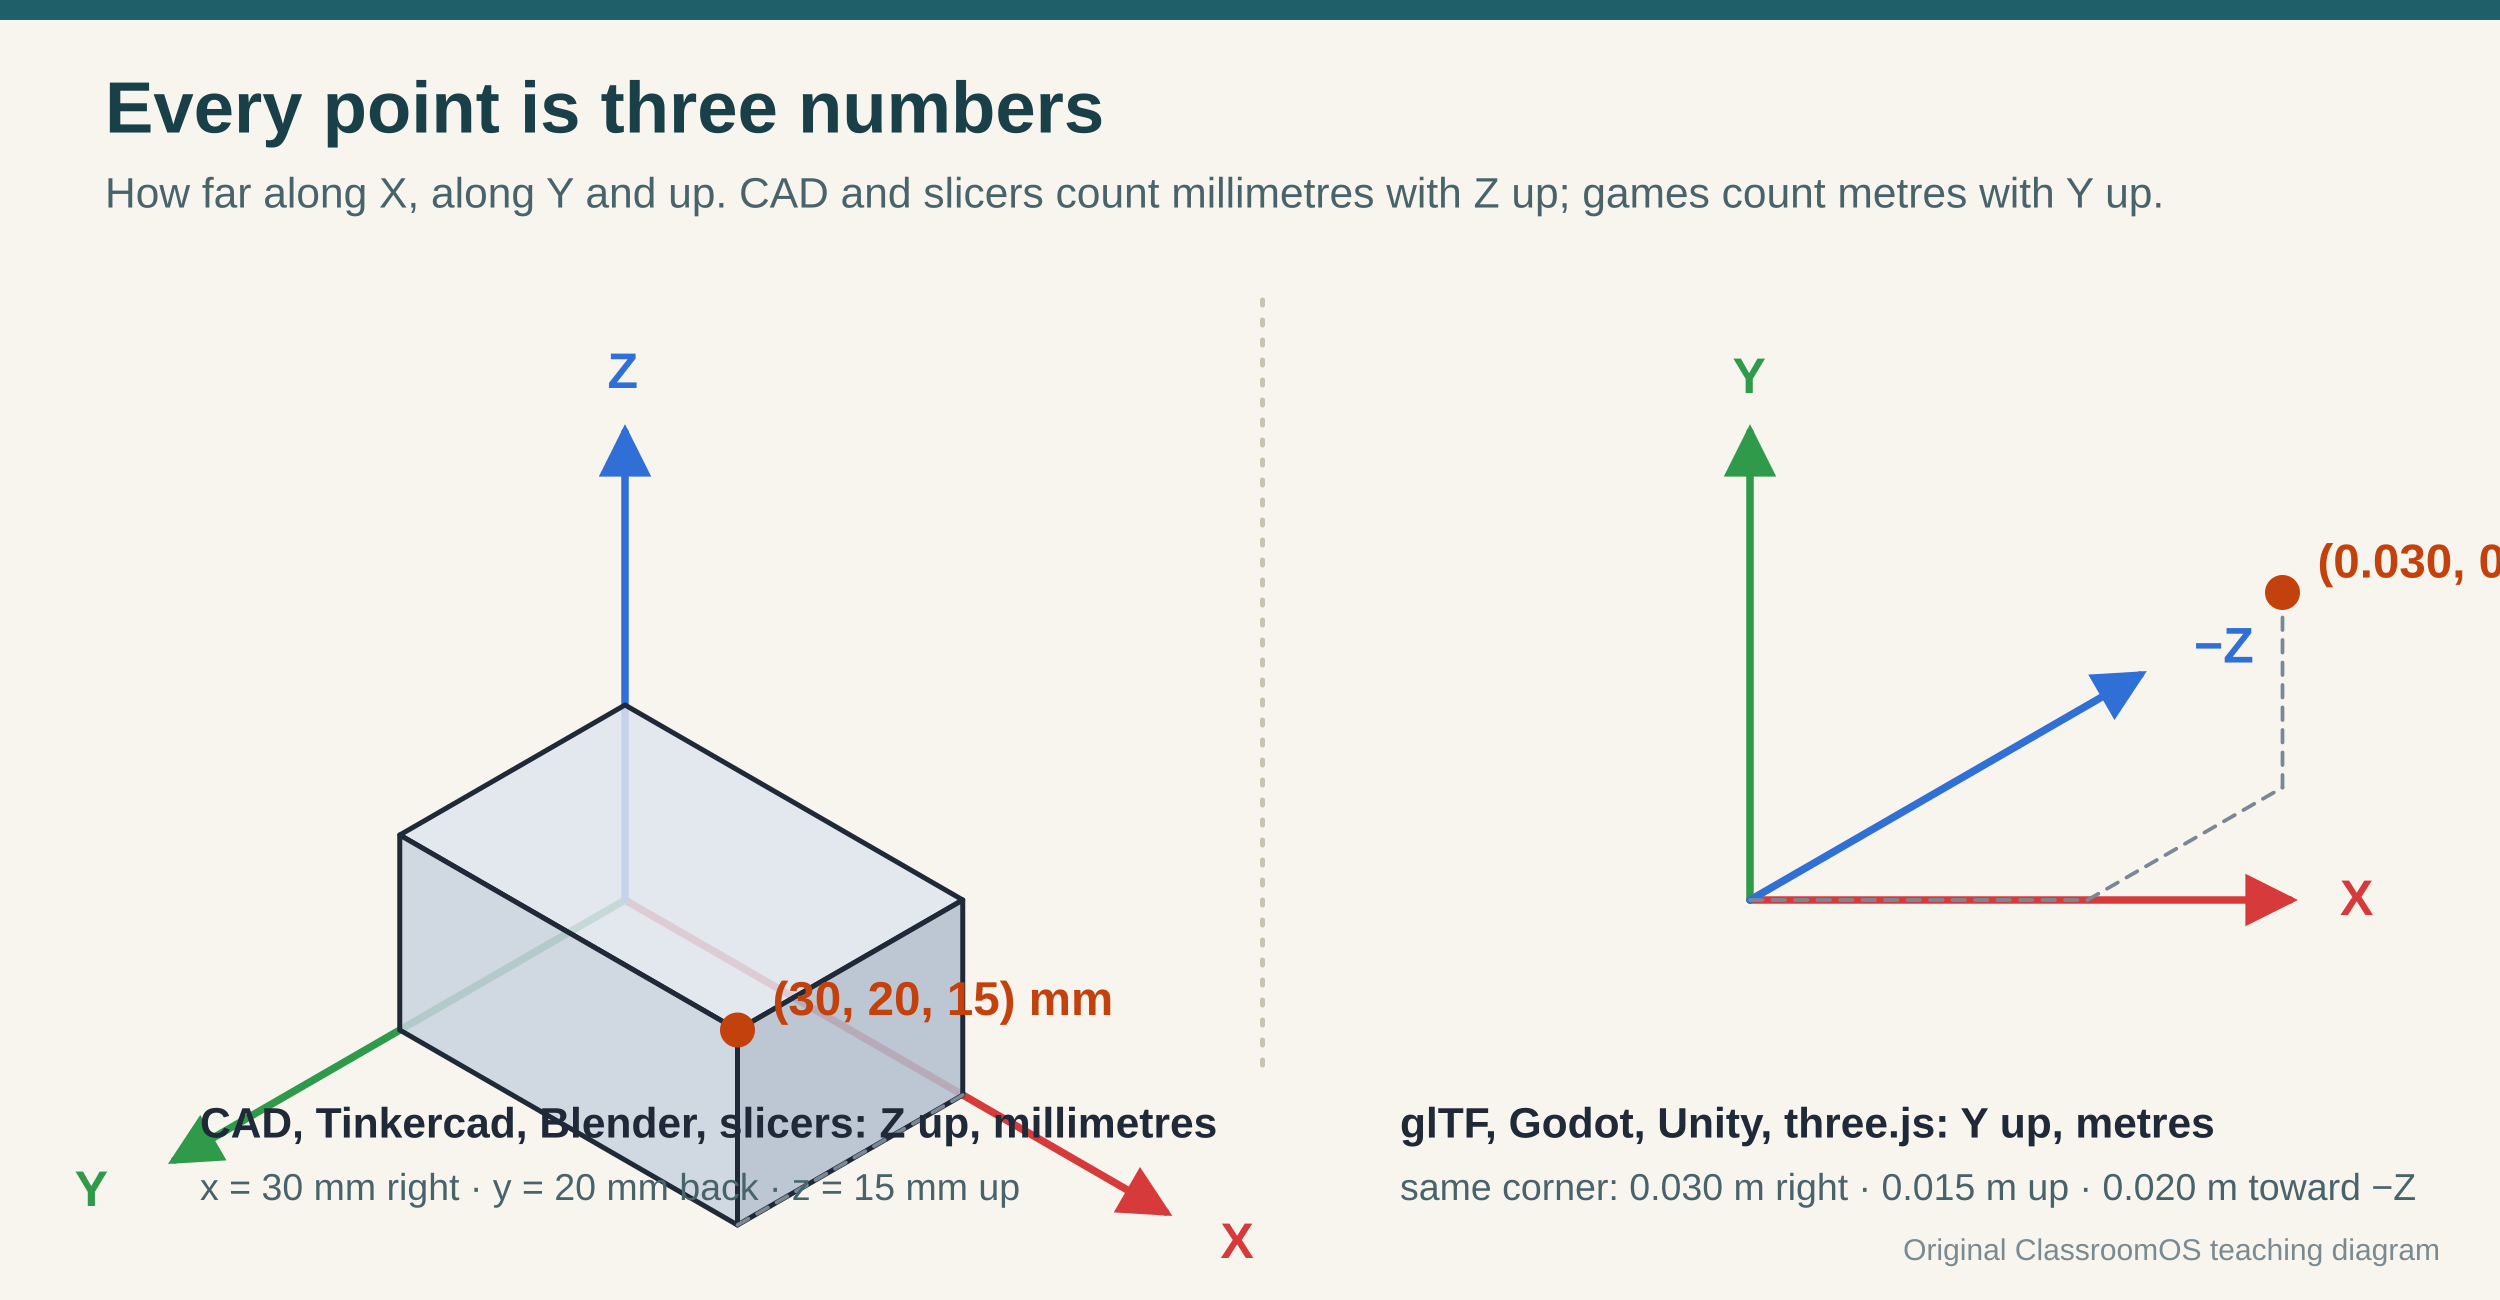
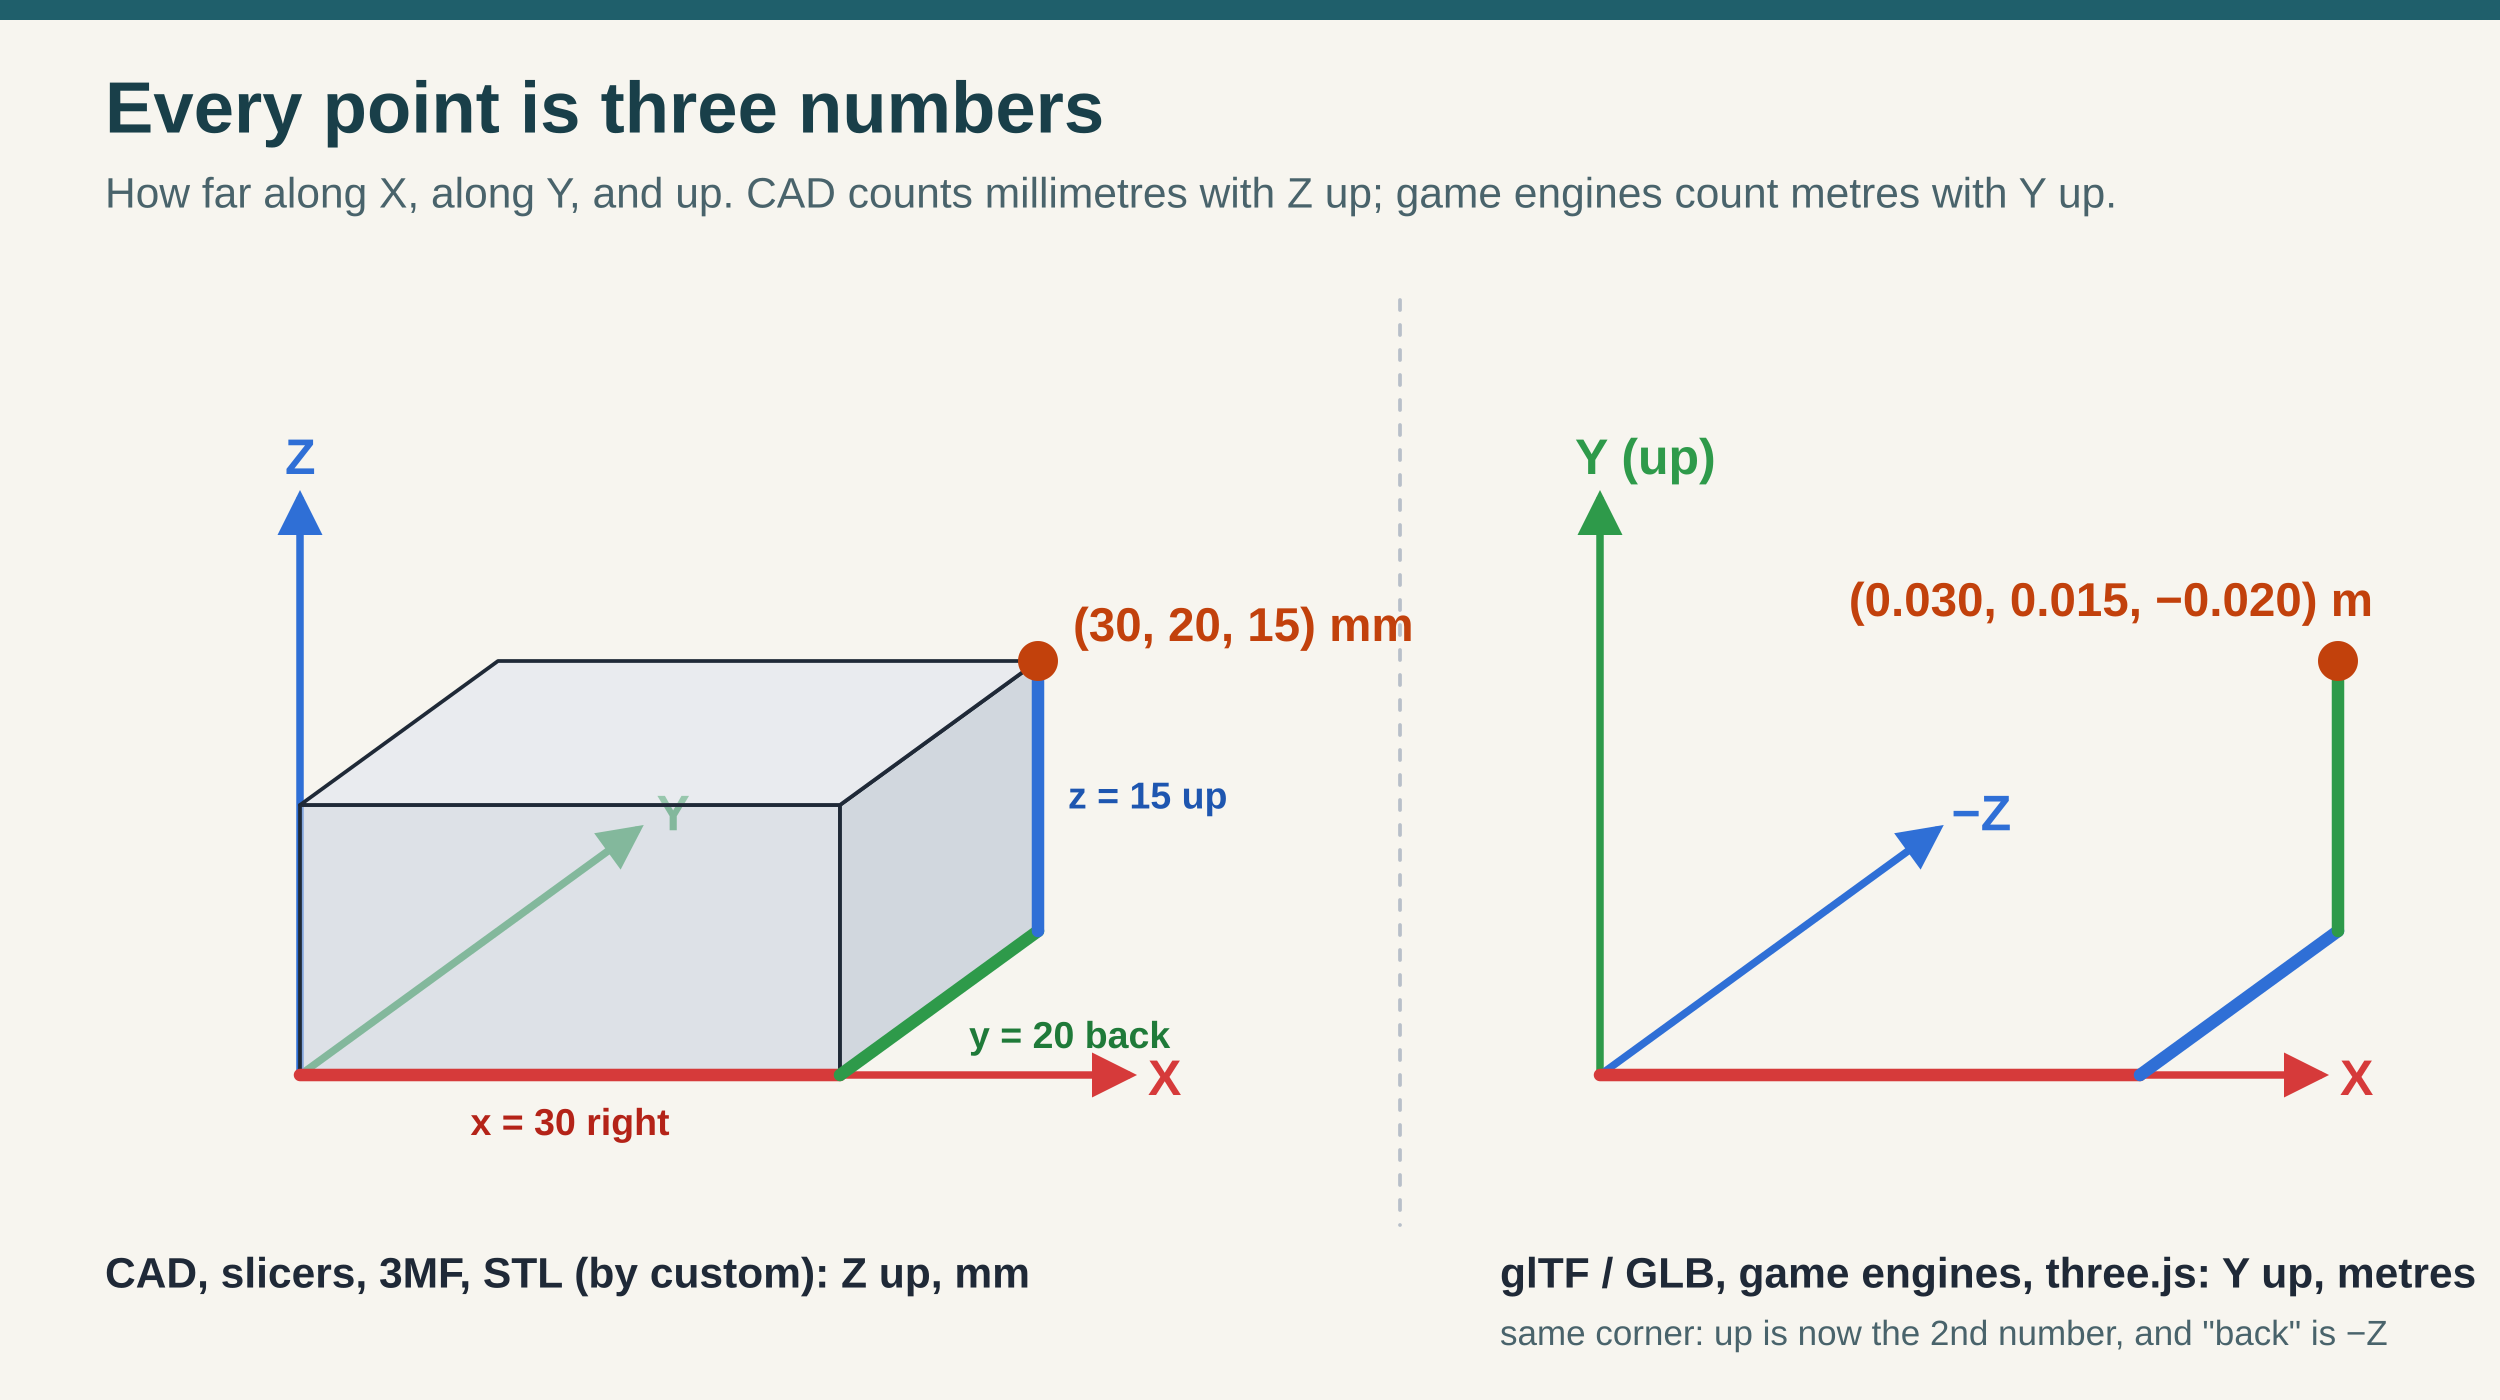
- <svg xmlns="http://www.w3.org/2000/svg" viewBox="0 0 1000 520" role="img" aria-label="Two sets of axes. Left: a CAD app or slicer, Z pointing up, measured in millimetres, with a corner of a box at x 30, y 20, z 15. Right: a game engine, Y pointing up, measured in metres, where the same corner is 0.030, 0.015, minus 0.020.">
+ <svg xmlns="http://www.w3.org/2000/svg" viewBox="0 0 1000 560" width="1000" height="560" role="img" aria-label="Left: a box in CAD axes with Z up; one corner at 30, 20, 15 millimetres is marked with its distance along X, along Y and up Z. Right: the same corner in glTF game axes with Y up, in metres: 0.030, 0.015, minus 0.020.">
  <defs>
-     <marker id="ar-ink" viewBox="0 0 10 10" refX="8.5" refY="5" markerWidth="7" markerHeight="7" orient="auto-start-reverse">
+     <marker id="ah" viewBox="0 0 10 10" refX="8" refY="5" markerWidth="7" markerHeight="7" orient="auto">
+       <path d="M0 0L10 5L0 10z" fill="context-stroke" />
+     </marker>
+     <marker id="a0" viewBox="0 0 10 10" refX="8" refY="5" markerWidth="6" markerHeight="6" orient="auto">
+       <path d="M0 0L10 5L0 10z" fill="#d63a3a" />
+     </marker>
+     <marker id="a1" viewBox="0 0 10 10" refX="8" refY="5" markerWidth="6" markerHeight="6" orient="auto">
+       <path d="M0 0L10 5L0 10z" fill="#2e9a4a" />
+     </marker>
+     <marker id="a2" viewBox="0 0 10 10" refX="8" refY="5" markerWidth="6" markerHeight="6" orient="auto">
+       <path d="M0 0L10 5L0 10z" fill="#2f6fd6" />
+     </marker>
+     <marker id="a3" viewBox="0 0 10 10" refX="8" refY="5" markerWidth="6" markerHeight="6" orient="auto">
+       <path d="M0 0L10 5L0 10z" fill="#c2410c" />
+     </marker>
+     <marker id="a4" viewBox="0 0 10 10" refX="8" refY="5" markerWidth="6" markerHeight="6" orient="auto">
      <path d="M0 0L10 5L0 10z" fill="#1f2937" />
    </marker>
-     <marker id="ar-x" viewBox="0 0 10 10" refX="8.5" refY="5" markerWidth="7" markerHeight="7" orient="auto-start-reverse">
-       <path d="M0 0L10 5L0 10z" fill="#d63a3a" />
-     </marker>
-     <marker id="ar-y" viewBox="0 0 10 10" refX="8.5" refY="5" markerWidth="7" markerHeight="7" orient="auto-start-reverse">
-       <path d="M0 0L10 5L0 10z" fill="#2e9a4a" />
-     </marker>
-     <marker id="ar-z" viewBox="0 0 10 10" refX="8.5" refY="5" markerWidth="7" markerHeight="7" orient="auto-start-reverse">
-       <path d="M0 0L10 5L0 10z" fill="#2f6fd6" />
-     </marker>
-     <marker id="ar-out" viewBox="0 0 10 10" refX="8.5" refY="5" markerWidth="7" markerHeight="7" orient="auto-start-reverse">
-       <path d="M0 0L10 5L0 10z" fill="#3f7fe6" />
-     </marker>
-     <marker id="ar-in" viewBox="0 0 10 10" refX="8.5" refY="5" markerWidth="7" markerHeight="7" orient="auto-start-reverse">
-       <path d="M0 0L10 5L0 10z" fill="#e04848" />
-     </marker>
-     <marker id="ar-warn" viewBox="0 0 10 10" refX="8.5" refY="5" markerWidth="7" markerHeight="7" orient="auto-start-reverse">
-       <path d="M0 0L10 5L0 10z" fill="#c2410c" />
-     </marker>
-     <marker id="ar-ok" viewBox="0 0 10 10" refX="8.5" refY="5" markerWidth="7" markerHeight="7" orient="auto-start-reverse">
-       <path d="M0 0L10 5L0 10z" fill="#15803d" />
-     </marker>
  </defs>
-   <rect width="1000" height="520" fill="#f7f5ee" />
-   <path d="M0 0h1000v8H0z" fill="#1e5f69" />
+   <rect width="1000" height="560" fill="#f7f5ef" />
+   <rect width="1000" height="8" fill="#1f5f6b" />
  <text x="42" y="53" font-family="Arial,Helvetica,sans-serif" font-size="29" font-weight="700" fill="#193f49">Every point is three numbers</text>
-   <text x="42" y="83" font-family="Arial,Helvetica,sans-serif" font-size="17" font-weight="400" fill="#49636b">How far along X, along Y and up. CAD and slicers count millimetres with Z up; games count metres with Y up.</text>
-   <line x1="250.0" y1="360.0" x2="466.2" y2="484.8" stroke="#d63a3a" stroke-width="3" marker-end="url(#ar-x)" stroke-linecap="round" />
-   <line x1="250.0" y1="360.0" x2="69.9" y2="464.0" stroke="#2e9a4a" stroke-width="3" marker-end="url(#ar-y)" stroke-linecap="round" />
-   <line x1="250.0" y1="360.0" x2="250.0" y2="172.8" stroke="#2f6fd6" stroke-width="3" marker-end="url(#ar-z)" stroke-linecap="round" />
-   <text x="488.166" y="503.2" font-family="Arial,Helvetica,sans-serif" font-size="20" font-weight="700" fill="#d63a3a">X</text>
-   <text x="29.859" y="482.4" font-family="Arial,Helvetica,sans-serif" font-size="20" font-weight="700" fill="#2e9a4a">Y</text>
-   <text x="243" y="155.2" font-family="Arial,Helvetica,sans-serif" font-size="20" font-weight="700" fill="#2f6fd6">Z</text>
-   <polygon points="250.0,282.0 385.1,360.0 295.0,412.0 159.9,334.0" fill="#dfe5ee" stroke="#1f2937" stroke-width="2" stroke-linejoin="round" fill-opacity="0.85" />
-   <polygon points="385.1,438.0 295.0,490.0 295.0,412.0 385.1,360.0" fill="#b3bfcf" stroke="#1f2937" stroke-width="2" stroke-linejoin="round" fill-opacity="0.85" />
-   <polygon points="159.9,412.0 295.0,490.0 295.0,412.0 159.9,334.0" fill="#c9d2df" stroke="#1f2937" stroke-width="2" stroke-linejoin="round" fill-opacity="0.85" />
-   <line x1="385.1" y1="438.0" x2="295.0" y2="490.0" stroke="#7b8794" stroke-width="1.5" stroke-dasharray="5 4" stroke-linecap="round" />
-   <circle cx="295.0" cy="412.0" r="7" fill="#c2410c" />
-   <text x="309.032" y="406" font-family="Arial,Helvetica,sans-serif" font-size="19" font-weight="700" fill="#c2410c">(30, 20, 15) mm</text>
-   <text x="80" y="455" font-family="Arial,Helvetica,sans-serif" font-size="17" font-weight="700" fill="#1f2937">CAD, Tinkercad, Blender, slicers: Z up, millimetres</text>
-   <text x="80" y="480" font-family="Arial,Helvetica,sans-serif" font-size="15" font-weight="400" fill="#49636b">x = 30 mm right · y = 20 mm back · z = 15 mm up</text>
-   <line x1="700.0" y1="360.0" x2="916.0" y2="360.0" stroke="#d63a3a" stroke-width="3" marker-end="url(#ar-x)" stroke-linecap="round" />
-   <line x1="700.0" y1="360.0" x2="700.0" y2="172.8" stroke="#2e9a4a" stroke-width="3" marker-end="url(#ar-y)" stroke-linecap="round" />
-   <line x1="700.0" y1="360.0" x2="856.0" y2="270.0" stroke="#2f6fd6" stroke-width="3" marker-end="url(#ar-z)" stroke-linecap="round" />
-   <text x="936" y="366" font-family="Arial,Helvetica,sans-serif" font-size="20" font-weight="700" fill="#d63a3a">X</text>
-   <text x="693" y="157.2" font-family="Arial,Helvetica,sans-serif" font-size="20" font-weight="700" fill="#2e9a4a">Y</text>
-   <text x="877.6" y="265" font-family="Arial,Helvetica,sans-serif" font-size="20" font-weight="700" fill="#2f6fd6">−Z</text>
-   <line x1="700.0" y1="360.0" x2="835.0" y2="360.0" stroke="#7b8794" stroke-width="1.5" stroke-dasharray="5 4" stroke-linecap="round" />
-   <line x1="835.0" y1="360.0" x2="913.0" y2="315.0" stroke="#7b8794" stroke-width="1.5" stroke-dasharray="5 4" stroke-linecap="round" />
-   <line x1="913.0" y1="315.0" x2="913.0" y2="237.0" stroke="#7b8794" stroke-width="1.5" stroke-dasharray="5 4" stroke-linecap="round" />
-   <circle cx="913.0" cy="237.0" r="7" fill="#c2410c" />
-   <text x="927" y="231" font-family="Arial,Helvetica,sans-serif" font-size="19" font-weight="700" fill="#c2410c">(0.030, 0.015, −0.020) m</text>
-   <text x="560" y="455" font-family="Arial,Helvetica,sans-serif" font-size="17" font-weight="700" fill="#1f2937">glTF, Godot, Unity, three.js: Y up, metres</text>
-   <text x="560" y="480" font-family="Arial,Helvetica,sans-serif" font-size="15" font-weight="400" fill="#49636b">same corner: 0.030 m right · 0.015 m up · 0.020 m toward −Z</text>
-   <line x1="505.0" y1="120.0" x2="505.0" y2="430.0" stroke="#c9c3b2" stroke-width="2" stroke-dasharray="2 6" stroke-linecap="round" />
-   <text x="976" y="504" font-family="Arial,Helvetica,sans-serif" font-size="12" font-weight="400" fill="#7a8a90" text-anchor="end">Original ClassroomOS teaching diagram</text>
+   <text x="42" y="83" font-family="Arial,Helvetica,sans-serif" font-size="17" font-weight="400" fill="#49636b">How far along X, along Y, and up. CAD counts millimetres with Z up; game engines count metres with Y up.</text>
+   <line x1="120.0" y1="430.0" x2="451.2" y2="430.0" stroke="#d63a3a" stroke-width="3" stroke-linecap="round" marker-end="url(#a0)" />
+   <line x1="120.0" y1="430.0" x2="254.6" y2="332.1" stroke="#2e9a4a" stroke-width="3" stroke-linecap="round" marker-end="url(#a1)" />
+   <line x1="120.0" y1="430.0" x2="120.0" y2="199.6" stroke="#2f6fd6" stroke-width="3" stroke-linecap="round" marker-end="url(#a2)" />
+   <text x="459.2" y="438.0" font-family="Arial,Helvetica,sans-serif" font-size="20" font-weight="700" fill="#d63a3a">X</text>
+   <text x="262.6" y="332.1" font-family="Arial,Helvetica,sans-serif" font-size="20" font-weight="700" fill="#2e9a4a">Y</text>
+   <text x="114.0" y="189.6" font-family="Arial,Helvetica,sans-serif" font-size="20" font-weight="700" fill="#2f6fd6">Z</text>
+   <polygon points="120.0,430.0 336.0,430.0 336.0,322.0 120.0,322.0" fill="rgba(201,210,223,0.55)" stroke="#1f2937" stroke-width="1.5" stroke-linejoin="round" />
+   <polygon points="336.0,430.0 415.2,372.4 415.2,264.4 336.0,322.0" fill="rgba(179,191,207,0.55)" stroke="#1f2937" stroke-width="1.5" stroke-linejoin="round" />
+   <polygon points="120.0,322.0 336.0,322.0 415.2,264.4 199.2,264.4" fill="rgba(223,229,238,0.6)" stroke="#1f2937" stroke-width="1.5" stroke-linejoin="round" />
+   <line x1="120.0" y1="430.0" x2="336.0" y2="430.0" stroke="#d63a3a" stroke-width="5" stroke-linecap="round" />
+   <line x1="336.0" y1="430.0" x2="415.2" y2="372.4" stroke="#2e9a4a" stroke-width="5" stroke-linecap="round" />
+   <line x1="415.2" y1="372.4" x2="415.2" y2="264.4" stroke="#2f6fd6" stroke-width="5" stroke-linecap="round" />
+   <circle cx="415.2" cy="264.4" r="8" fill="#c2410c" />
+   <text x="429.2" y="256.4" font-family="Arial,Helvetica,sans-serif" font-size="19" font-weight="700" fill="#c2410c">(30, 20, 15) mm</text>
+   <text x="228.0" y="454.0" font-family="Arial,Helvetica,sans-serif" font-size="15" font-weight="700" fill="#b42318" text-anchor="middle">x = 30 right</text>
+   <text x="387.6" y="419.2" font-family="Arial,Helvetica,sans-serif" font-size="15" font-weight="700" fill="#1f7a39">y = 20 back</text>
+   <text x="427.2" y="323.4" font-family="Arial,Helvetica,sans-serif" font-size="15" font-weight="700" fill="#1e56b0">z = 15 up</text>
+   <text x="42" y="515" font-family="Arial,Helvetica,sans-serif" font-size="17" font-weight="700" fill="#1f2937">CAD, slicers, 3MF, STL (by custom): Z up, mm</text>
+   <line x1="560.0" y1="120.0" x2="560.0" y2="490.0" stroke="#b8bfc9" stroke-width="1.5" stroke-dasharray="4 6" stroke-linecap="round" />
+   <line x1="640.0" y1="430.0" x2="928.0" y2="430.0" stroke="#d63a3a" stroke-width="3" stroke-linecap="round" marker-end="url(#a0)" />
+   <line x1="640.0" y1="430.0" x2="640.0" y2="199.6" stroke="#2e9a4a" stroke-width="3" stroke-linecap="round" marker-end="url(#a1)" />
+   <line x1="640.0" y1="430.0" x2="774.6" y2="332.1" stroke="#2f6fd6" stroke-width="3" stroke-linecap="round" marker-end="url(#a2)" />
+   <text x="936.0" y="438.0" font-family="Arial,Helvetica,sans-serif" font-size="20" font-weight="700" fill="#d63a3a">X</text>
+   <text x="630.0" y="189.6" font-family="Arial,Helvetica,sans-serif" font-size="20" font-weight="700" fill="#2e9a4a">Y (up)</text>
+   <text x="780.6" y="332.1" font-family="Arial,Helvetica,sans-serif" font-size="20" font-weight="700" fill="#2f6fd6">−Z</text>
+   <line x1="640.0" y1="430.0" x2="856.0" y2="430.0" stroke="#d63a3a" stroke-width="5" stroke-linecap="round" />
+   <line x1="856.0" y1="430.0" x2="935.2" y2="372.4" stroke="#2f6fd6" stroke-width="5" stroke-linecap="round" />
+   <line x1="935.2" y1="372.4" x2="935.2" y2="264.4" stroke="#2e9a4a" stroke-width="5" stroke-linecap="round" />
+   <circle cx="935.2" cy="264.4" r="8" fill="#c2410c" />
+   <text x="949.2" y="246.4" font-family="Arial,Helvetica,sans-serif" font-size="19" font-weight="700" fill="#c2410c" text-anchor="end">(0.030, 0.015, −0.020) m</text>
+   <text x="600" y="515" font-family="Arial,Helvetica,sans-serif" font-size="17" font-weight="700" fill="#1f2937">glTF / GLB, game engines, three.js: Y up, metres</text>
+   <text x="600" y="538" font-family="Arial,Helvetica,sans-serif" font-size="14" font-weight="400" fill="#49636b">same corner: up is now the 2nd number, and "back" is −Z</text>
</svg>
